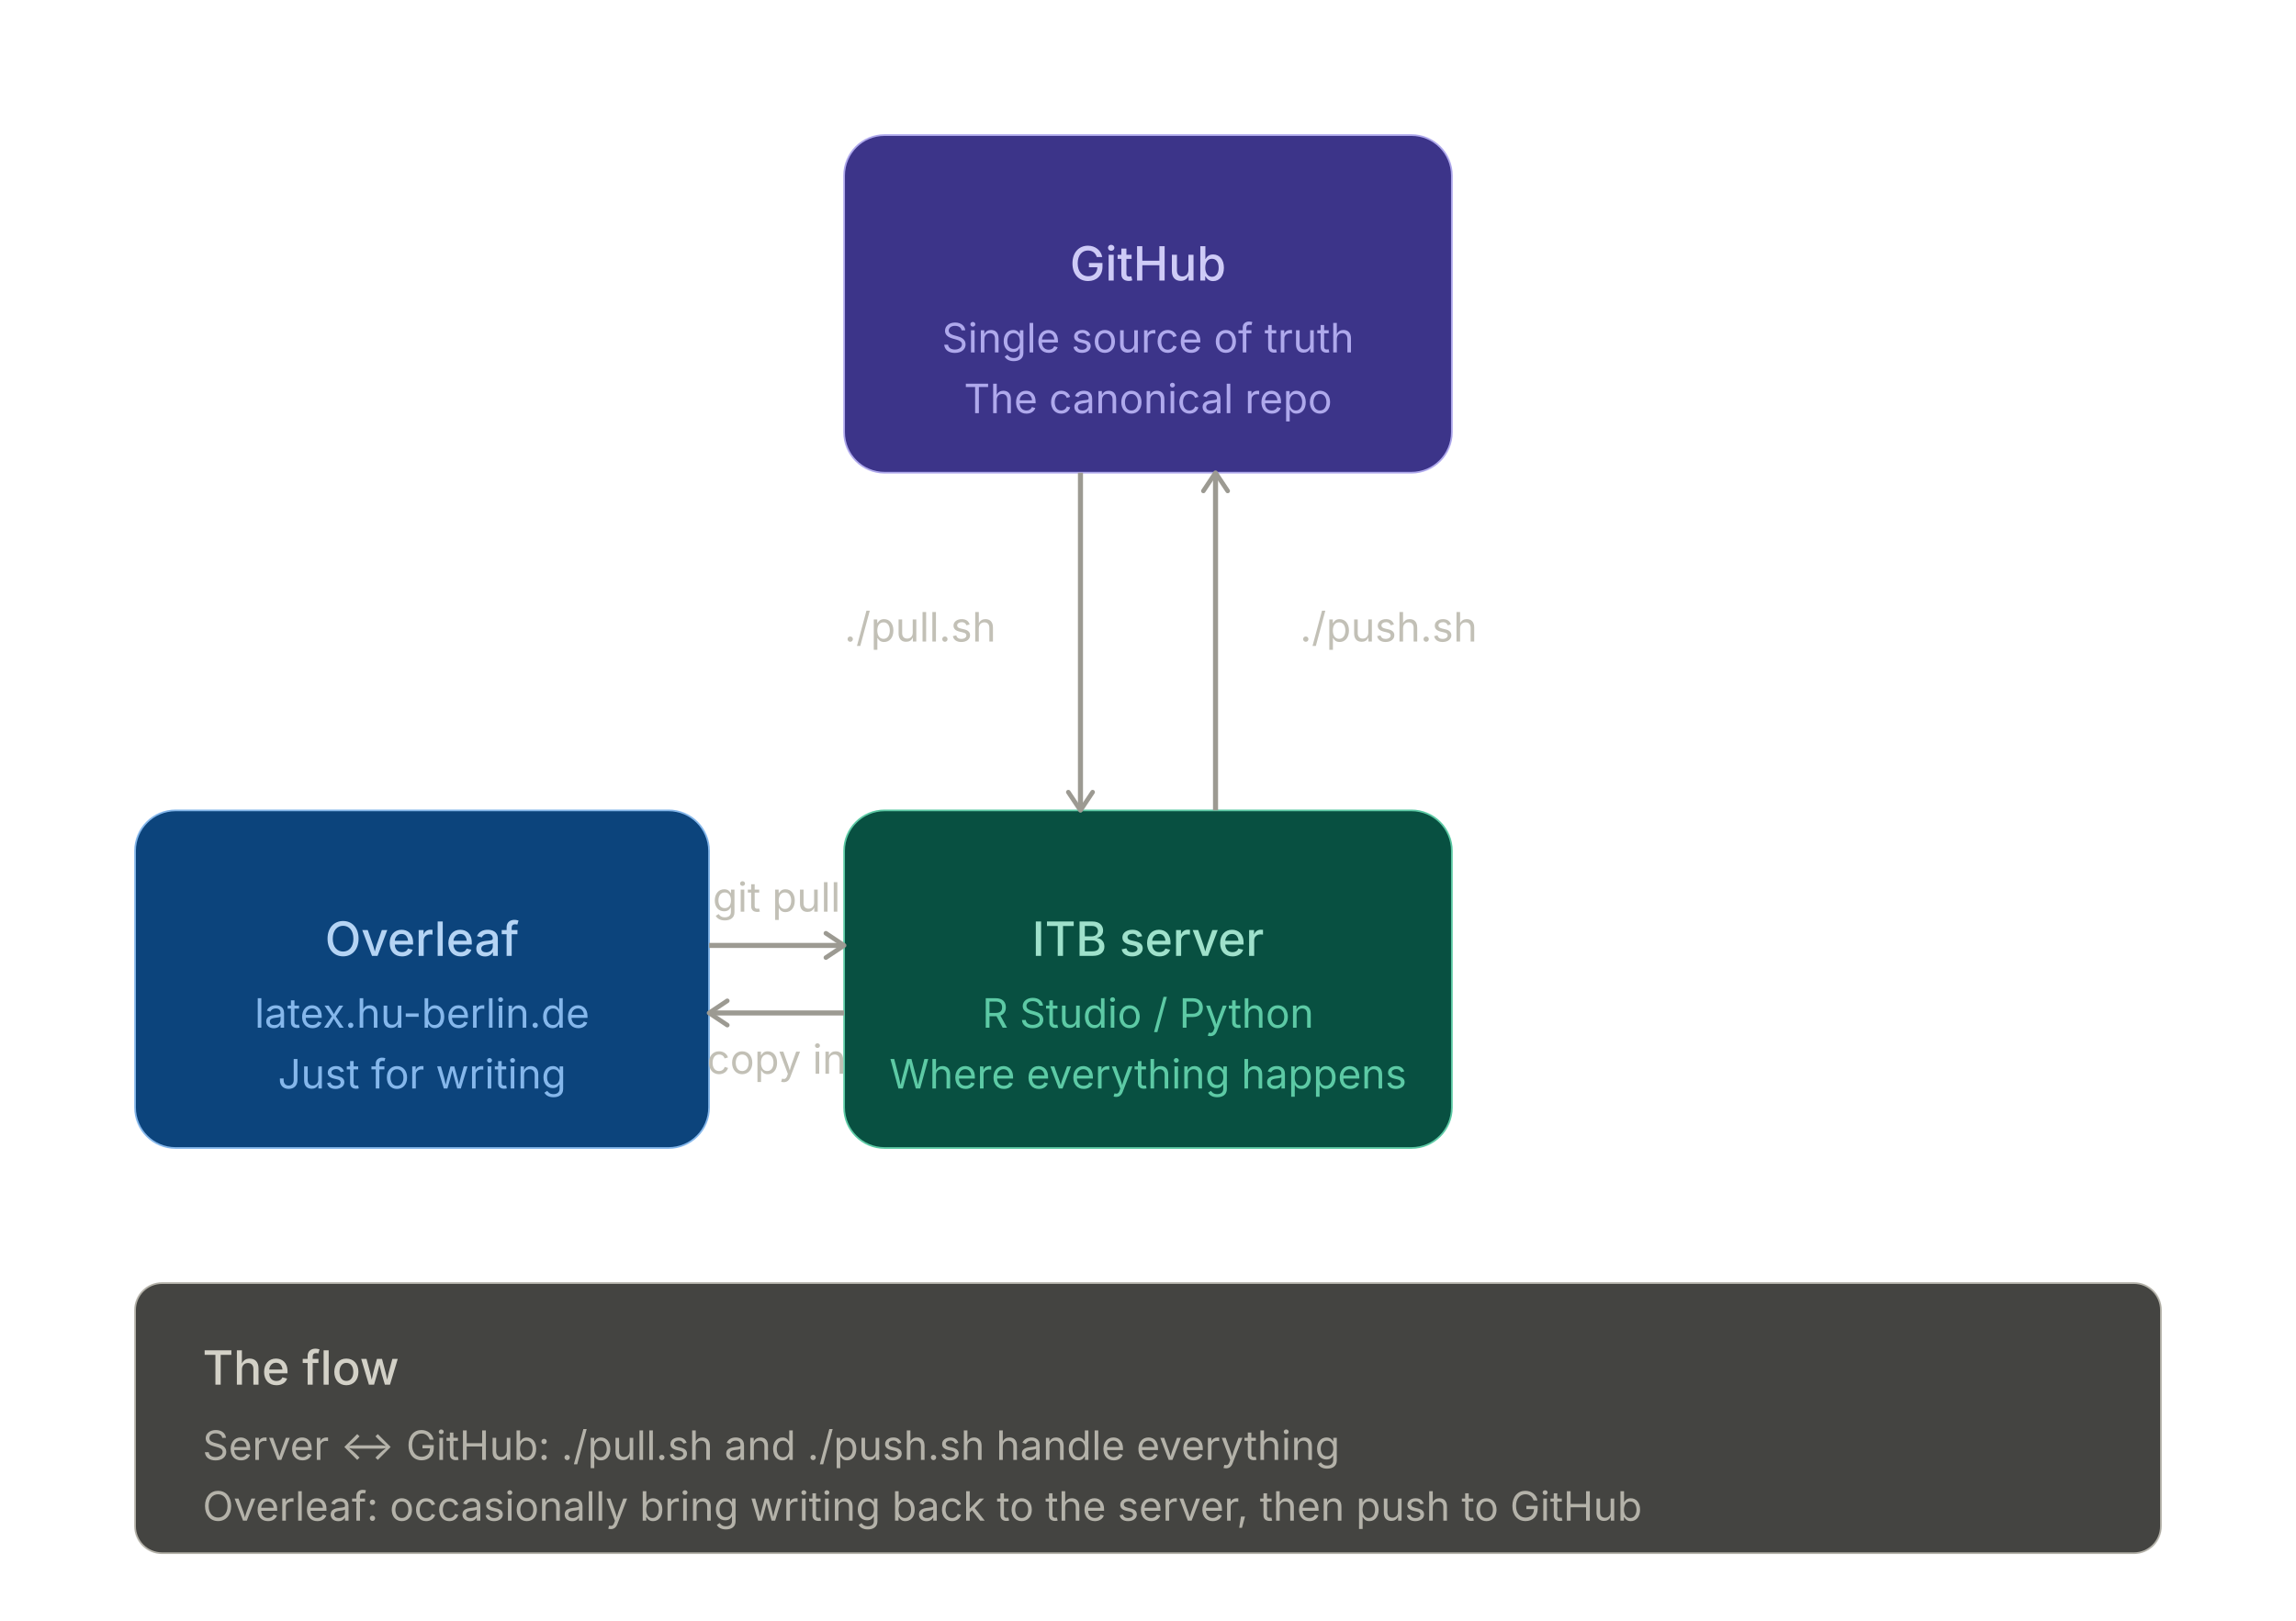
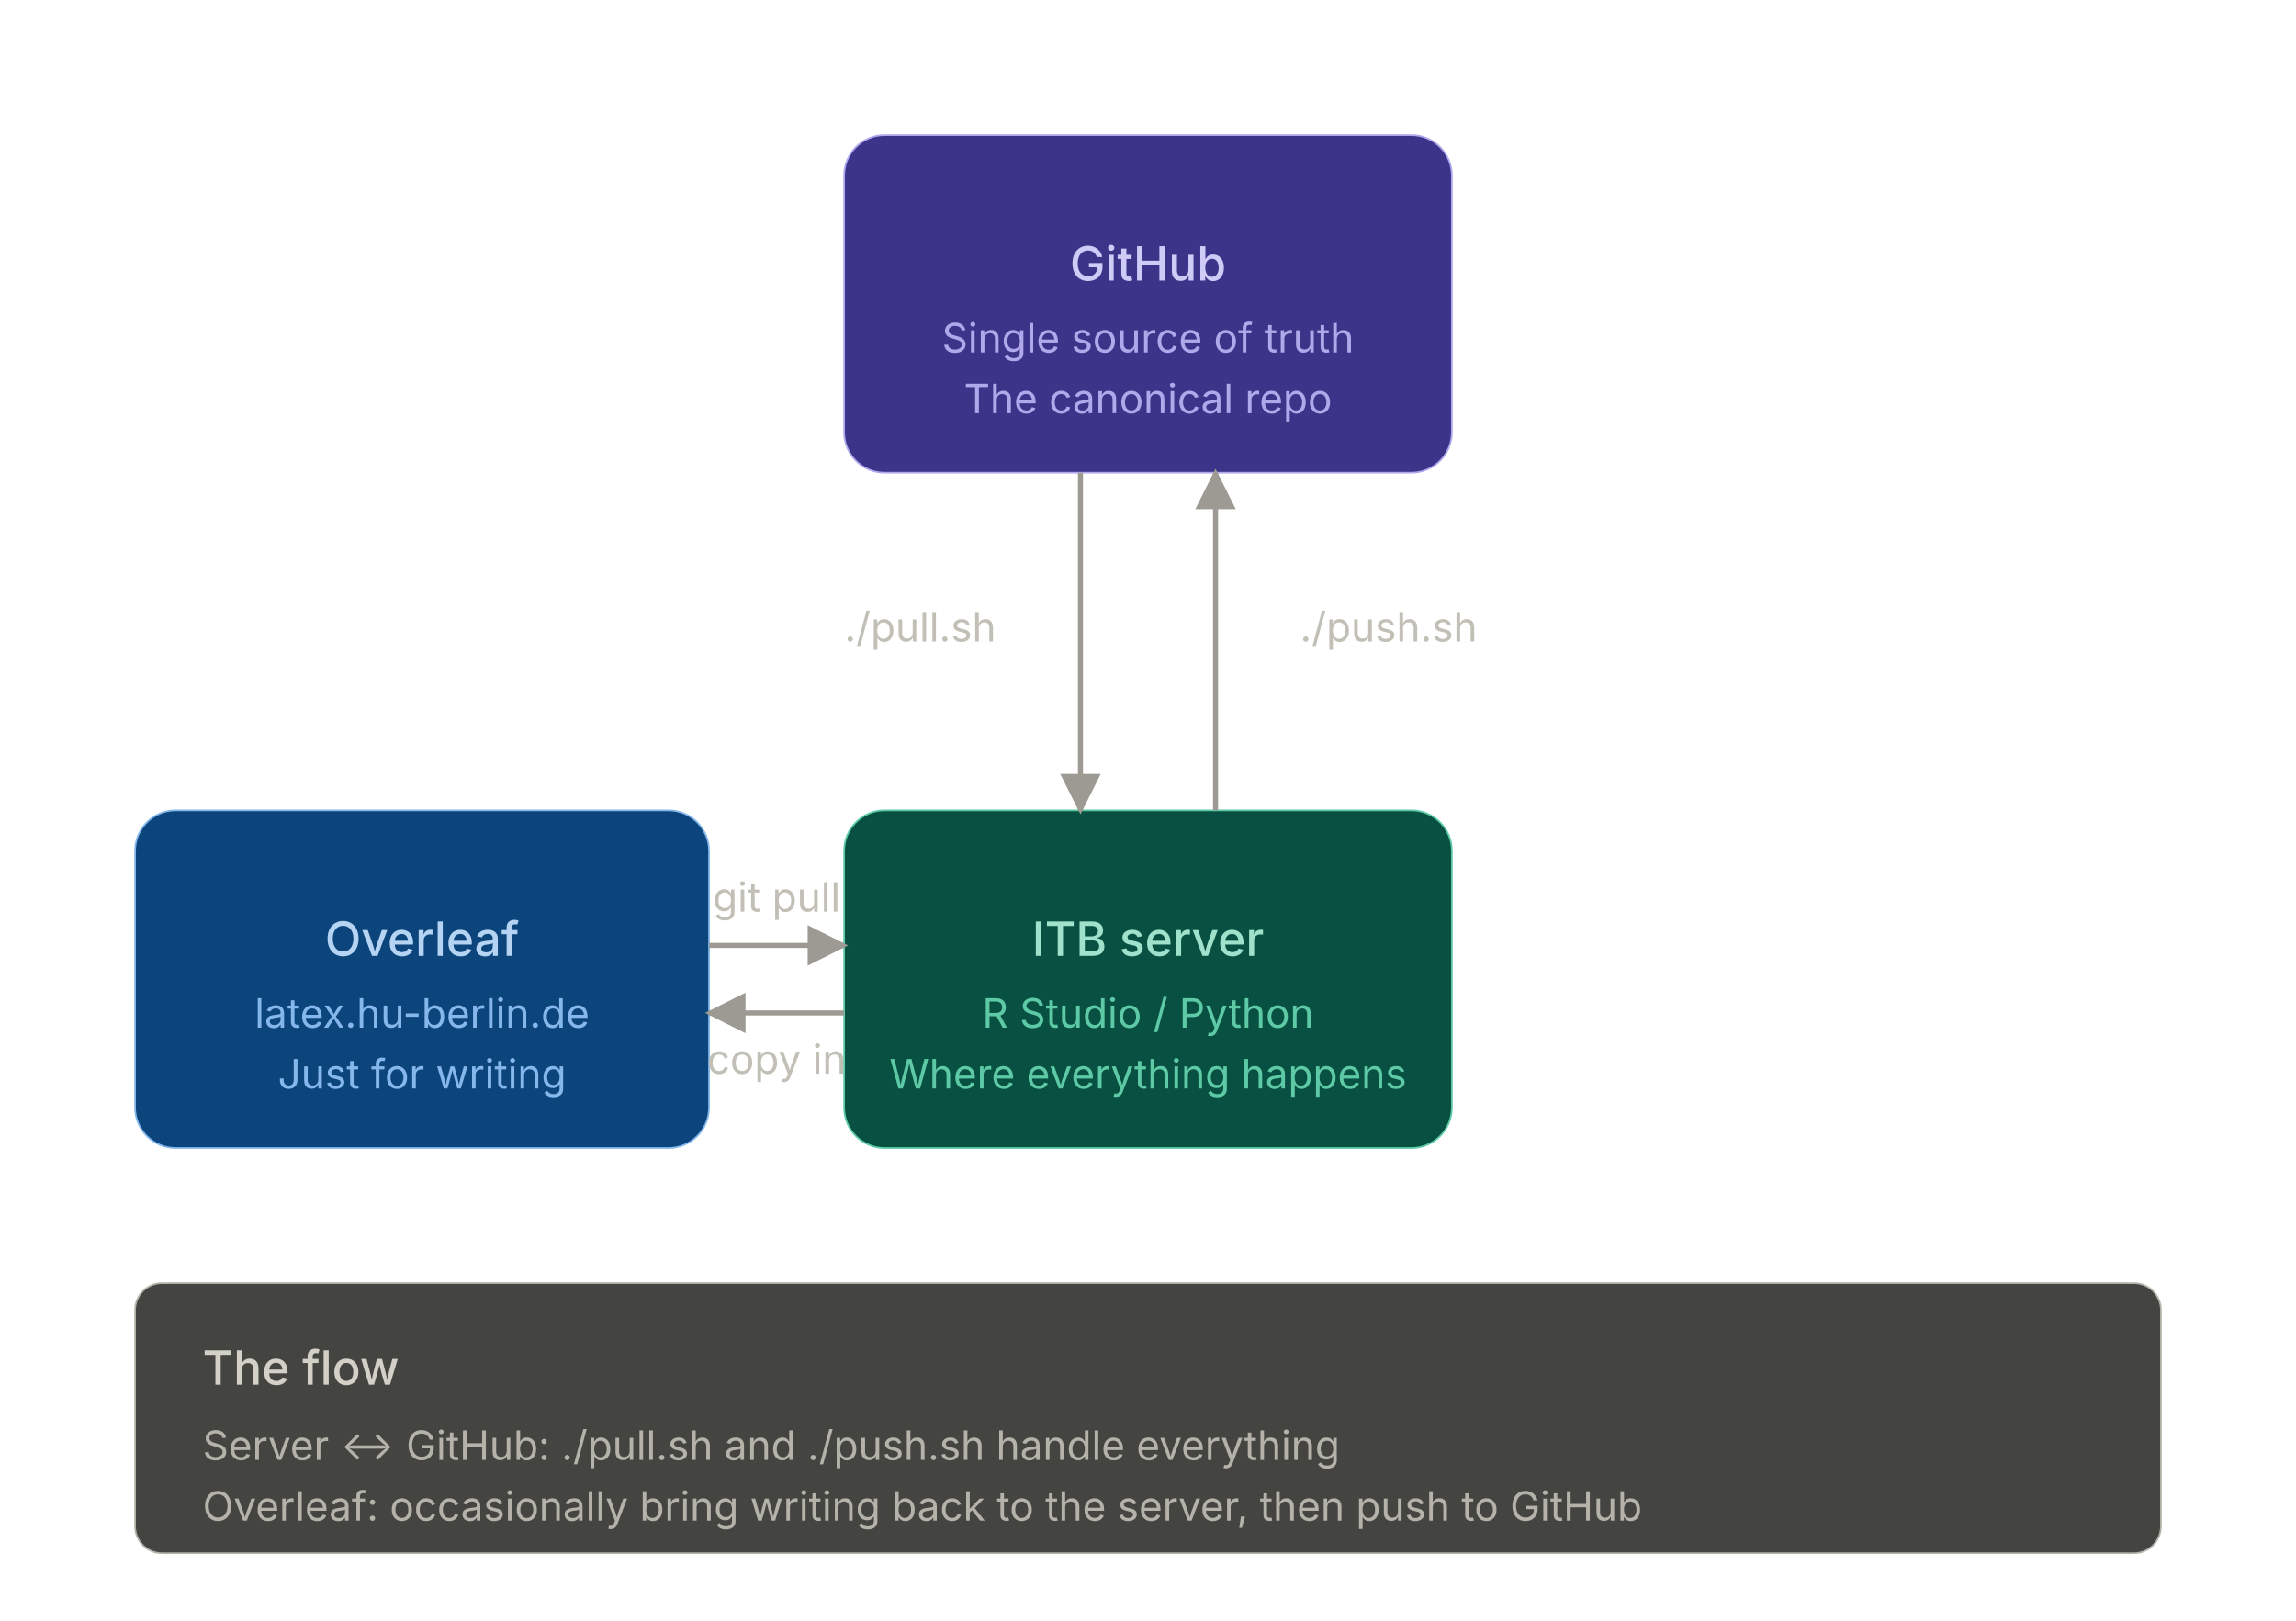
<svg xmlns="http://www.w3.org/2000/svg" width="100%" viewBox="0 0 680 480" role="img" style="">
  <defs>
-     <marker id="arrow" viewBox="0 0 10 10" refX="8" refY="5" markerWidth="6" markerHeight="6" orient="auto-start-reverse">
-       <path d="M2 1L8 5L2 9" fill="none" stroke="context-stroke" stroke-width="1.5" stroke-linecap="round" stroke-linejoin="round" />
+     <marker id="arrow" viewBox="0 0 10 10" refX="9" refY="5" markerWidth="8" markerHeight="8" orient="auto-start-reverse">
+       <path d="M0 0L10 5L0 10z" fill="rgb(156, 154, 146)" />
    </marker>
  </defs>
  <g style="fill:rgb(0, 0, 0);stroke:none;color:rgb(255, 255, 255);stroke-width:1px;stroke-linecap:butt;stroke-linejoin:miter;opacity:1;font-family:&quot;Anthropic Sans&quot;, -apple-system, &quot;system-ui&quot;, &quot;Segoe UI&quot;, sans-serif;font-size:16px;font-weight:400;text-anchor:start;dominant-baseline:auto">
    <rect x="250" y="40" width="180" height="100" rx="12" stroke-width="0.5" style="fill:rgb(60, 52, 137);stroke:rgb(175, 169, 236);color:rgb(255, 255, 255);stroke-width:0.5px;stroke-linecap:butt;stroke-linejoin:miter;opacity:1;font-family:&quot;Anthropic Sans&quot;, -apple-system, &quot;system-ui&quot;, &quot;Segoe UI&quot;, sans-serif;font-size:16px;font-weight:400;text-anchor:start;dominant-baseline:auto" />
    <text x="340" y="78" text-anchor="middle" dominant-baseline="central" style="fill:rgb(206, 203, 246);stroke:none;color:rgb(255, 255, 255);stroke-width:1px;stroke-linecap:butt;stroke-linejoin:miter;opacity:1;font-family:&quot;Anthropic Sans&quot;, -apple-system, &quot;system-ui&quot;, &quot;Segoe UI&quot;, sans-serif;font-size:14px;font-weight:500;text-anchor:middle;dominant-baseline:central">GitHub</text>
    <text x="340" y="100" text-anchor="middle" dominant-baseline="central" style="fill:rgb(175, 169, 236);stroke:none;color:rgb(255, 255, 255);stroke-width:1px;stroke-linecap:butt;stroke-linejoin:miter;opacity:1;font-family:&quot;Anthropic Sans&quot;, -apple-system, &quot;system-ui&quot;, &quot;Segoe UI&quot;, sans-serif;font-size:12px;font-weight:400;text-anchor:middle;dominant-baseline:central">Single source of truth</text>
    <text x="340" y="118" text-anchor="middle" dominant-baseline="central" style="fill:rgb(175, 169, 236);stroke:none;color:rgb(255, 255, 255);stroke-width:1px;stroke-linecap:butt;stroke-linejoin:miter;opacity:1;font-family:&quot;Anthropic Sans&quot;, -apple-system, &quot;system-ui&quot;, &quot;Segoe UI&quot;, sans-serif;font-size:12px;font-weight:400;text-anchor:middle;dominant-baseline:central">The canonical repo</text>
  </g>
  <g style="fill:rgb(0, 0, 0);stroke:none;color:rgb(255, 255, 255);stroke-width:1px;stroke-linecap:butt;stroke-linejoin:miter;opacity:1;font-family:&quot;Anthropic Sans&quot;, -apple-system, &quot;system-ui&quot;, &quot;Segoe UI&quot;, sans-serif;font-size:16px;font-weight:400;text-anchor:start;dominant-baseline:auto">
    <rect x="250" y="240" width="180" height="100" rx="12" stroke-width="0.5" style="fill:rgb(8, 80, 65);stroke:rgb(93, 202, 165);color:rgb(255, 255, 255);stroke-width:0.5px;stroke-linecap:butt;stroke-linejoin:miter;opacity:1;font-family:&quot;Anthropic Sans&quot;, -apple-system, &quot;system-ui&quot;, &quot;Segoe UI&quot;, sans-serif;font-size:16px;font-weight:400;text-anchor:start;dominant-baseline:auto" />
    <text x="340" y="278" text-anchor="middle" dominant-baseline="central" style="fill:rgb(159, 225, 203);stroke:none;color:rgb(255, 255, 255);stroke-width:1px;stroke-linecap:butt;stroke-linejoin:miter;opacity:1;font-family:&quot;Anthropic Sans&quot;, -apple-system, &quot;system-ui&quot;, &quot;Segoe UI&quot;, sans-serif;font-size:14px;font-weight:500;text-anchor:middle;dominant-baseline:central">ITB server</text>
    <text x="340" y="300" text-anchor="middle" dominant-baseline="central" style="fill:rgb(93, 202, 165);stroke:none;color:rgb(255, 255, 255);stroke-width:1px;stroke-linecap:butt;stroke-linejoin:miter;opacity:1;font-family:&quot;Anthropic Sans&quot;, -apple-system, &quot;system-ui&quot;, &quot;Segoe UI&quot;, sans-serif;font-size:12px;font-weight:400;text-anchor:middle;dominant-baseline:central">R Studio / Python</text>
    <text x="340" y="318" text-anchor="middle" dominant-baseline="central" style="fill:rgb(93, 202, 165);stroke:none;color:rgb(255, 255, 255);stroke-width:1px;stroke-linecap:butt;stroke-linejoin:miter;opacity:1;font-family:&quot;Anthropic Sans&quot;, -apple-system, &quot;system-ui&quot;, &quot;Segoe UI&quot;, sans-serif;font-size:12px;font-weight:400;text-anchor:middle;dominant-baseline:central">Where everything happens</text>
  </g>
  <g style="fill:rgb(0, 0, 0);stroke:none;color:rgb(255, 255, 255);stroke-width:1px;stroke-linecap:butt;stroke-linejoin:miter;opacity:1;font-family:&quot;Anthropic Sans&quot;, -apple-system, &quot;system-ui&quot;, &quot;Segoe UI&quot;, sans-serif;font-size:16px;font-weight:400;text-anchor:start;dominant-baseline:auto">
    <rect x="40" y="240" width="170" height="100" rx="12" stroke-width="0.5" style="fill:rgb(12, 68, 124);stroke:rgb(133, 183, 235);color:rgb(255, 255, 255);stroke-width:0.5px;stroke-linecap:butt;stroke-linejoin:miter;opacity:1;font-family:&quot;Anthropic Sans&quot;, -apple-system, &quot;system-ui&quot;, &quot;Segoe UI&quot;, sans-serif;font-size:16px;font-weight:400;text-anchor:start;dominant-baseline:auto" />
    <text x="125" y="278" text-anchor="middle" dominant-baseline="central" style="fill:rgb(181, 212, 244);stroke:none;color:rgb(255, 255, 255);stroke-width:1px;stroke-linecap:butt;stroke-linejoin:miter;opacity:1;font-family:&quot;Anthropic Sans&quot;, -apple-system, &quot;system-ui&quot;, &quot;Segoe UI&quot;, sans-serif;font-size:14px;font-weight:500;text-anchor:middle;dominant-baseline:central">Overleaf</text>
    <text x="125" y="300" text-anchor="middle" dominant-baseline="central" style="fill:rgb(133, 183, 235);stroke:none;color:rgb(255, 255, 255);stroke-width:1px;stroke-linecap:butt;stroke-linejoin:miter;opacity:1;font-family:&quot;Anthropic Sans&quot;, -apple-system, &quot;system-ui&quot;, &quot;Segoe UI&quot;, sans-serif;font-size:12px;font-weight:400;text-anchor:middle;dominant-baseline:central">latex.hu-berlin.de</text>
    <text x="125" y="318" text-anchor="middle" dominant-baseline="central" style="fill:rgb(133, 183, 235);stroke:none;color:rgb(255, 255, 255);stroke-width:1px;stroke-linecap:butt;stroke-linejoin:miter;opacity:1;font-family:&quot;Anthropic Sans&quot;, -apple-system, &quot;system-ui&quot;, &quot;Segoe UI&quot;, sans-serif;font-size:12px;font-weight:400;text-anchor:middle;dominant-baseline:central">Just for writing</text>
  </g>
  <line x1="320" y1="140" x2="320" y2="240" marker-end="url(#arrow)" style="fill:none;stroke:rgb(156, 154, 146);color:rgb(255, 255, 255);stroke-width:1.5px;stroke-linecap:butt;stroke-linejoin:miter;opacity:1;font-family:&quot;Anthropic Sans&quot;, -apple-system, &quot;system-ui&quot;, &quot;Segoe UI&quot;, sans-serif;font-size:16px;font-weight:400;text-anchor:start;dominant-baseline:auto" />
  <text x="295" y="190" text-anchor="end" style="fill:rgb(194, 192, 182);stroke:none;color:rgb(255, 255, 255);stroke-width:1px;stroke-linecap:butt;stroke-linejoin:miter;opacity:1;font-family:&quot;Anthropic Sans&quot;, -apple-system, &quot;system-ui&quot;, &quot;Segoe UI&quot;, sans-serif;font-size:12px;font-weight:400;text-anchor:end;dominant-baseline:auto">./pull.sh</text>
  <line x1="360" y1="240" x2="360" y2="140" marker-end="url(#arrow)" style="fill:none;stroke:rgb(156, 154, 146);color:rgb(255, 255, 255);stroke-width:1.5px;stroke-linecap:butt;stroke-linejoin:miter;opacity:1;font-family:&quot;Anthropic Sans&quot;, -apple-system, &quot;system-ui&quot;, &quot;Segoe UI&quot;, sans-serif;font-size:16px;font-weight:400;text-anchor:start;dominant-baseline:auto" />
  <text x="385" y="190" text-anchor="start" style="fill:rgb(194, 192, 182);stroke:none;color:rgb(255, 255, 255);stroke-width:1px;stroke-linecap:butt;stroke-linejoin:miter;opacity:1;font-family:&quot;Anthropic Sans&quot;, -apple-system, &quot;system-ui&quot;, &quot;Segoe UI&quot;, sans-serif;font-size:12px;font-weight:400;text-anchor:start;dominant-baseline:auto">./push.sh</text>
  <line x1="210" y1="280" x2="250" y2="280" marker-end="url(#arrow)" style="fill:none;stroke:rgb(156, 154, 146);color:rgb(255, 255, 255);stroke-width:1.5px;stroke-linecap:butt;stroke-linejoin:miter;opacity:1;font-family:&quot;Anthropic Sans&quot;, -apple-system, &quot;system-ui&quot;, &quot;Segoe UI&quot;, sans-serif;font-size:16px;font-weight:400;text-anchor:start;dominant-baseline:auto" />
  <text x="230" y="270" text-anchor="middle" style="fill:rgb(194, 192, 182);stroke:none;color:rgb(255, 255, 255);stroke-width:1px;stroke-linecap:butt;stroke-linejoin:miter;opacity:1;font-family:&quot;Anthropic Sans&quot;, -apple-system, &quot;system-ui&quot;, &quot;Segoe UI&quot;, sans-serif;font-size:12px;font-weight:400;text-anchor:middle;dominant-baseline:auto">git pull</text>
  <line x1="250" y1="300" x2="210" y2="300" marker-end="url(#arrow)" style="fill:none;stroke:rgb(156, 154, 146);color:rgb(255, 255, 255);stroke-width:1.5px;stroke-linecap:butt;stroke-linejoin:miter;opacity:1;font-family:&quot;Anthropic Sans&quot;, -apple-system, &quot;system-ui&quot;, &quot;Segoe UI&quot;, sans-serif;font-size:16px;font-weight:400;text-anchor:start;dominant-baseline:auto" />
  <text x="230" y="318" text-anchor="middle" style="fill:rgb(194, 192, 182);stroke:none;color:rgb(255, 255, 255);stroke-width:1px;stroke-linecap:butt;stroke-linejoin:miter;opacity:1;font-family:&quot;Anthropic Sans&quot;, -apple-system, &quot;system-ui&quot;, &quot;Segoe UI&quot;, sans-serif;font-size:12px;font-weight:400;text-anchor:middle;dominant-baseline:auto">copy in</text>
  <g style="fill:rgb(0, 0, 0);stroke:none;color:rgb(255, 255, 255);stroke-width:1px;stroke-linecap:butt;stroke-linejoin:miter;opacity:1;font-family:&quot;Anthropic Sans&quot;, -apple-system, &quot;system-ui&quot;, &quot;Segoe UI&quot;, sans-serif;font-size:16px;font-weight:400;text-anchor:start;dominant-baseline:auto">
    <rect x="40" y="380" width="600" height="80" rx="8" stroke-width="0.5" style="fill:rgb(68, 68, 65);stroke:rgb(180, 178, 169);color:rgb(255, 255, 255);stroke-width:0.5px;stroke-linecap:butt;stroke-linejoin:miter;opacity:1;font-family:&quot;Anthropic Sans&quot;, -apple-system, &quot;system-ui&quot;, &quot;Segoe UI&quot;, sans-serif;font-size:16px;font-weight:400;text-anchor:start;dominant-baseline:auto" />
    <text x="60" y="405" dominant-baseline="central" style="fill:rgb(211, 209, 199);stroke:none;color:rgb(255, 255, 255);stroke-width:1px;stroke-linecap:butt;stroke-linejoin:miter;opacity:1;font-family:&quot;Anthropic Sans&quot;, -apple-system, &quot;system-ui&quot;, &quot;Segoe UI&quot;, sans-serif;font-size:14px;font-weight:500;text-anchor:start;dominant-baseline:central">The flow</text>
    <text x="60" y="428" dominant-baseline="central" style="fill:rgb(180, 178, 169);stroke:none;color:rgb(255, 255, 255);stroke-width:1px;stroke-linecap:butt;stroke-linejoin:miter;opacity:1;font-family:&quot;Anthropic Sans&quot;, -apple-system, &quot;system-ui&quot;, &quot;Segoe UI&quot;, sans-serif;font-size:12px;font-weight:400;text-anchor:start;dominant-baseline:central">Server ↔ GitHub: ./pull.sh and ./push.sh handle everything</text>
    <text x="60" y="446" dominant-baseline="central" style="fill:rgb(180, 178, 169);stroke:none;color:rgb(255, 255, 255);stroke-width:1px;stroke-linecap:butt;stroke-linejoin:miter;opacity:1;font-family:&quot;Anthropic Sans&quot;, -apple-system, &quot;system-ui&quot;, &quot;Segoe UI&quot;, sans-serif;font-size:12px;font-weight:400;text-anchor:start;dominant-baseline:central">Overleaf: occasionally bring writing back to the server, then push to GitHub</text>
  </g>
</svg>
